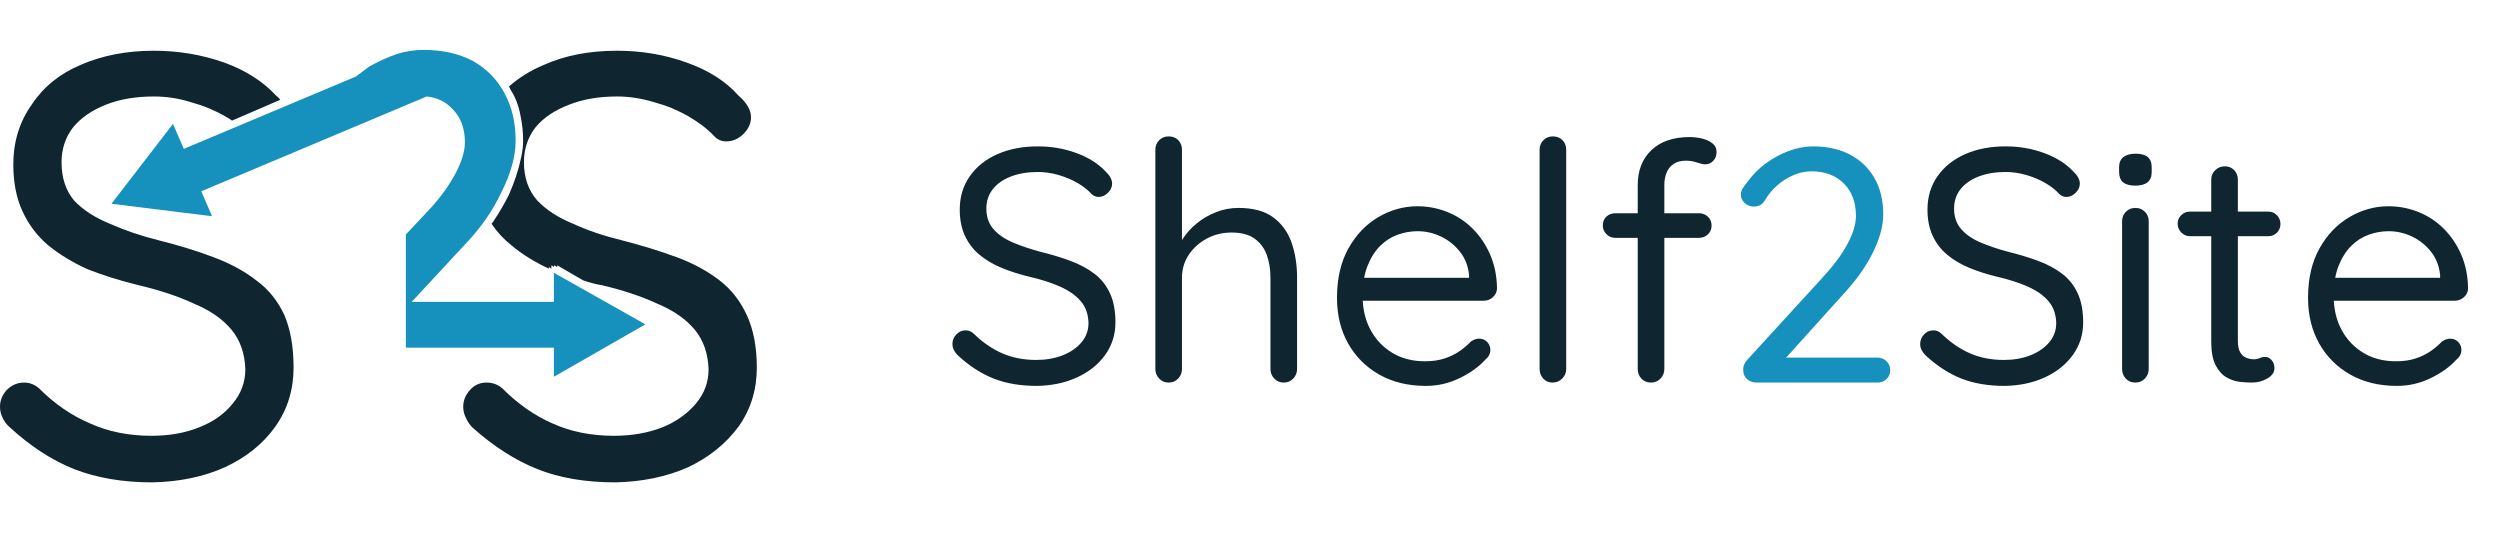
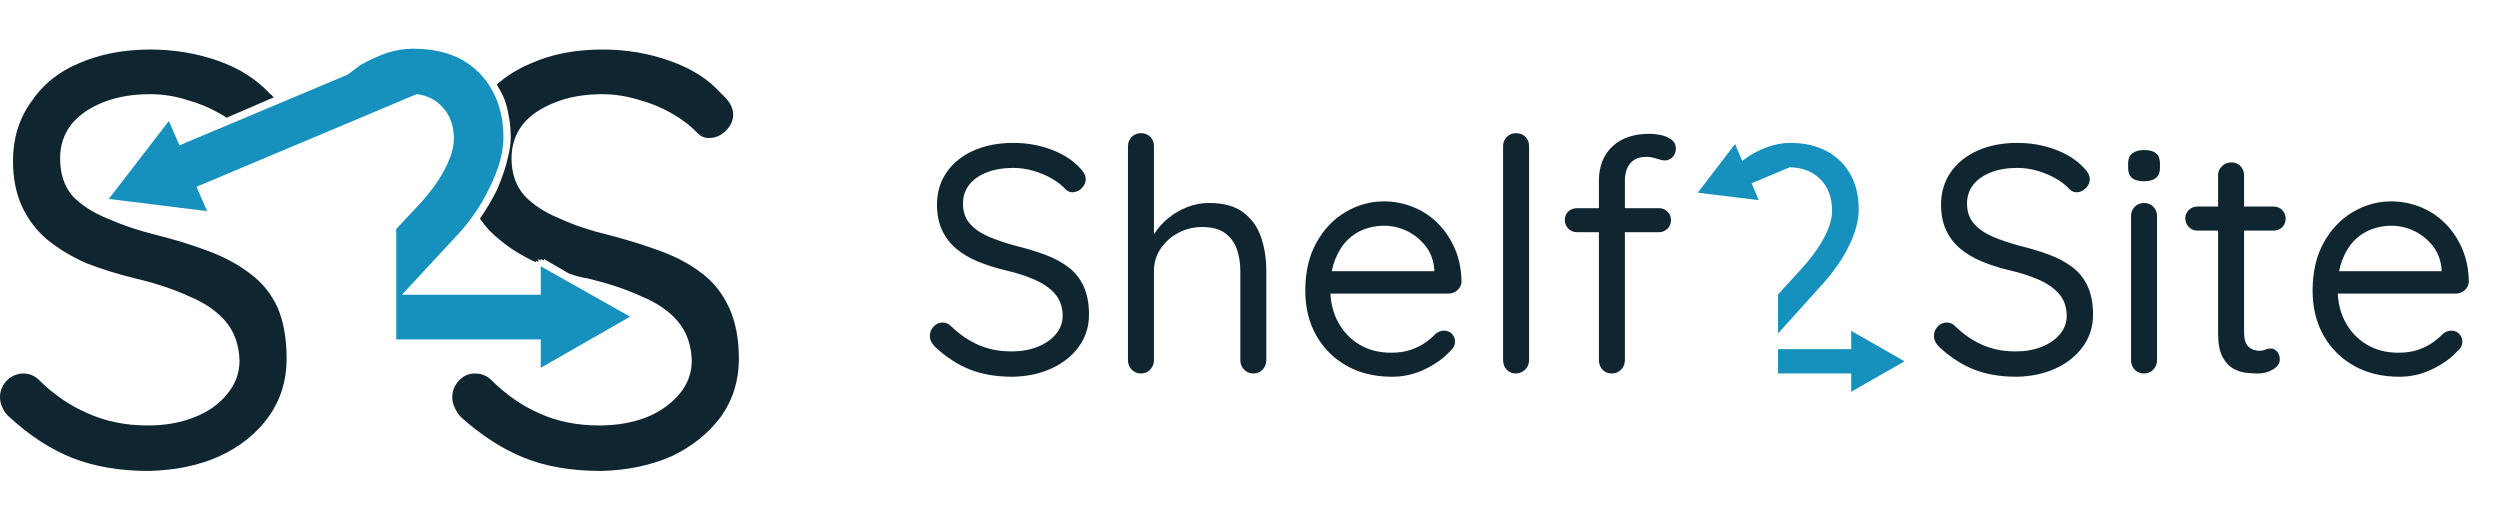
- <svg xmlns="http://www.w3.org/2000/svg" viewBox="0 0 300.6 64" role="img" aria-label="Shelf2Site">
+ <svg xmlns="http://www.w3.org/2000/svg" viewBox="0 0 307.9 64" role="img" aria-label="Shelf2Site">
  <path d="M18.3 58Q23.2 57.9 27 56.2Q30.9 54.4 33.1 51.3Q35.3 48.2 35.3 44.2Q35.3 40.5 34.2 37.9Q33 35.3 30.8 33.7Q28.6 32 25.6 30.9Q22.7 29.8 19.1 28.9Q15.9 28.1 13.2 26.9Q10.5 25.8 8.9 24.1Q7.4 22.3 7.4 19.5Q7.4 17.1 8.8 15.3Q10.2 13.6 12.7 12.6Q15.2 11.6 18.5 11.6Q20.8 11.6 23 12.3Q25.2 12.9 27.1 14Q27.5 14.2 27.9 14.5L33.7 12Q33.5 11.7 33.2 11.5Q30.8 8.9 26.9 7.5Q22.9 6.1 18.5 6.1Q13.6 6.1 9.7 7.8Q5.9 9.4 3.8 12.6Q1.6 15.7 1.6 19.8Q1.6 23 2.7 25.4Q3.8 27.8 5.8 29.5Q7.9 31.2 10.6 32.4Q13.4 33.5 16.7 34.3Q20.5 35.2 23.3 36.5Q26.2 37.7 27.8 39.6Q29.4 41.5 29.5 44.4Q29.5 46.7 28 48.5Q26.5 50.4 23.9 51.4Q21.4 52.4 18.2 52.4Q14.1 52.4 10.8 50.9Q7.5 49.5 4.7 46.7Q3.9 46 2.9 46Q1.7 46 0.8 46.9Q0 47.8 0 48.9Q0 49.6 0.3 50.2Q0.6 50.9 1.2 51.4Q4.9 54.8 8.9 56.4Q13 58 18.3 58ZM74 58Q78.8 57.9 82.7 56.2Q86.5 54.4 88.8 51.3Q91 48.2 91 44.2Q91 40.5 89.8 37.9Q88.6 35.3 86.5 33.7Q84.3 32 81.3 30.9Q78.3 29.8 74.8 28.9Q71.5 28.1 68.9 26.9Q66.2 25.8 64.6 24.1Q63 22.3 63 19.5Q63 17.1 64.4 15.3Q65.8 13.6 68.4 12.6Q70.9 11.6 74.2 11.6Q76.4 11.6 78.7 12.3Q80.9 12.9 82.8 14Q84.7 15.1 85.9 16.4Q86.5 17 87.3 17Q88.5 17 89.4 16.1Q90.3 15.2 90.3 14.1Q90.3 12.8 88.8 11.5Q86.5 8.9 82.5 7.5Q78.6 6.1 74.2 6.1Q69.2 6.1 65.4 7.8Q63 8.8 61.2 10.4Q61.3 10.6 61.4 10.8Q62.3 12.2 62.6 14Q62.9 15.4 62.9 16.9Q62.9 18 62.6 19.2Q62.2 21.1 61.2 23.4Q60.4 25 59.4 26.5Q59.3 26.7 59.1 26.9Q60.1 28.4 61.5 29.5Q63.4 31.1 66 32.3V32.1L66.3 32.3V31.9L66.6 32.1V31.9L67 32.1V31.9L70.1 33.7Q71.2 34.1 72.4 34.3Q76.2 35.2 79 36.5Q81.9 37.7 83.5 39.6Q85.1 41.5 85.2 44.4Q85.2 46.7 83.7 48.5Q82.1 50.4 79.6 51.4Q77 52.4 73.8 52.4Q69.7 52.4 66.4 50.9Q63.2 49.5 60.4 46.7Q59.6 46 58.5 46Q57.3 46 56.5 46.9Q55.7 47.8 55.7 48.9Q55.7 49.6 56 50.2Q56.3 50.9 56.8 51.4Q60.6 54.8 64.6 56.4Q68.6 58 74 58Z" fill="#0F2530" />
  <path d="M77.6 39 66.6 32.8V36.3H49.5L55.9 29.4Q58.7 26.5 60.3 23.1Q62 19.7 62 16.9Q62 13.6 60.6 11.1Q59.3 8.7 56.8 7.3Q54.3 6 50.9 6Q49.3 6 47.7 6.5Q46 7.1 44.4 8Q43.6 8.6 42.8 9.2L22.1 17.9L20.8 14.9L13.4 24.5L25.5 26L24.2 23L51.3 11.6Q53.2 11.8 54.4 13.1Q55.9 14.6 55.9 17.1Q55.9 18.7 54.8 20.8Q53.7 22.9 51.8 25L48.8 28.2V41.8H66.6V45.3Z" fill="#1690BC" />
  <g transform="translate(113 46) scale(0.04)">
-     <path d="M292 10Q218 10 162 -12Q106 -34 54 -82Q47 -89 42.5 -97.5Q38 -106 38 -116Q38 -132 49.5 -144.5Q61 -157 78 -157Q92 -157 103 -146Q142 -108 187.5 -88Q233 -68 290 -68Q334 -68 369.5 -82Q405 -96 426 -121Q447 -146 447 -179Q446 -219 423.5 -245Q401 -271 361.5 -288.5Q322 -306 270 -318Q224 -329 185.5 -345Q147 -361 119 -384.5Q91 -408 75.5 -441.5Q60 -475 60 -520Q60 -577 90 -620Q120 -663 173 -686.5Q226 -710 295 -710Q356 -710 410.5 -690Q465 -670 498 -635Q518 -616 518 -598Q518 -583 505.5 -570.5Q493 -558 477 -558Q466 -558 457 -566Q440 -585 414 -600Q388 -615 357 -624Q326 -633 295 -633Q249 -633 214 -619.5Q179 -606 159.5 -581.5Q140 -557 140 -523Q140 -485 162 -460.5Q184 -436 221 -420.5Q258 -405 303 -393Q352 -381 393.5 -365.5Q435 -350 465 -327Q495 -304 511.5 -268.5Q528 -233 528 -181Q528 -126 497 -83Q466 -40 412.5 -15.5Q359 9 292 10ZM898 -525Q964 -525 1002.5 -496.5Q1041 -468 1057.5 -420.5Q1074 -373 1074 -315V-41Q1074 -24 1062.5 -12Q1051 0 1034 0Q1017 0 1005.5 -12Q994 -24 994 -41V-315Q994 -353 983 -383.5Q972 -414 946.5 -432.5Q921 -451 877 -451Q836 -451 802 -432.5Q768 -414 748 -383.5Q728 -353 728 -315V-41Q728 -24 716.5 -12Q705 0 688 0Q671 0 659.5 -12Q648 -24 648 -41V-700Q648 -717 659.5 -728.5Q671 -740 688 -740Q706 -740 717 -728.5Q728 -717 728 -700V-401L708 -379Q713 -405 730 -431.5Q747 -458 773 -479Q799 -500 831 -512.5Q863 -525 898 -525ZM1461 10Q1381 10 1321 -24Q1261 -58 1227.5 -117.5Q1194 -177 1194 -255Q1194 -342 1228.5 -403.5Q1263 -465 1318.5 -497.5Q1374 -530 1436 -530Q1482 -530 1525 -513Q1568 -496 1601 -463.5Q1634 -431 1654 -385.5Q1674 -340 1675 -284Q1675 -268 1663 -257Q1651 -246 1635 -246H1240L1222 -315H1607L1591 -301V-323Q1587 -364 1563.5 -393.5Q1540 -423 1506.5 -439Q1473 -455 1436 -455Q1406 -455 1376.5 -444.5Q1347 -434 1323.5 -410.5Q1300 -387 1285.5 -350Q1271 -313 1271 -261Q1271 -203 1294.5 -159Q1318 -115 1360 -89.5Q1402 -64 1458 -64Q1493 -64 1519 -73Q1545 -82 1564 -95.5Q1583 -109 1596 -123Q1609 -132 1621 -132Q1636 -132 1645.5 -122Q1655 -112 1655 -98Q1655 -81 1639 -68Q1611 -37 1563 -13.5Q1515 10 1461 10ZM1883 -41Q1883 -24 1871 -12Q1859 0 1842 0Q1825 0 1814 -12Q1803 -24 1803 -41V-700Q1803 -717 1814.5 -728.5Q1826 -740 1843 -740Q1861 -740 1872 -728.5Q1883 -717 1883 -700ZM2254 -738Q2271 -738 2289.5 -734Q2308 -730 2321.5 -720Q2335 -710 2335 -693Q2335 -677 2325 -666.5Q2315 -656 2301 -656Q2292 -656 2276 -661.5Q2260 -667 2243 -667Q2220 -667 2205.5 -657Q2191 -647 2184.5 -630.5Q2178 -614 2178 -594V-41Q2178 -24 2166.5 -12Q2155 0 2138 0Q2120 0 2109 -12Q2098 -24 2098 -41V-593Q2098 -660 2139.5 -699Q2181 -738 2254 -738ZM2282 -509Q2298 -509 2309 -498.5Q2320 -488 2320 -472Q2320 -456 2309 -445.5Q2298 -435 2282 -435H2031Q2015 -435 2004 -446Q1993 -457 1993 -472Q1993 -489 2004 -499Q2015 -509 2031 -509Z" fill="#0F2530" />
-     <path d="M2819 -75Q2835 -75 2846 -64Q2857 -53 2857 -37Q2857 -21 2846 -10.5Q2835 0 2819 0H2456Q2438 0 2426.5 -10.5Q2415 -21 2415 -39Q2415 -55 2427 -68L2653 -315Q2703 -369 2728.5 -416.5Q2754 -464 2754 -501Q2754 -562 2717.5 -598.5Q2681 -635 2620 -635Q2593 -635 2566 -623.5Q2539 -612 2517 -592.5Q2495 -573 2481 -549Q2473 -536 2464.5 -532.5Q2456 -529 2447 -529Q2432 -529 2420 -539.5Q2408 -550 2408 -564Q2408 -575 2414 -584.5Q2420 -594 2430 -606Q2451 -635 2482.5 -658.5Q2514 -682 2551.5 -696Q2589 -710 2625 -710Q2689 -710 2736.5 -685Q2784 -660 2810 -614Q2836 -568 2836 -506Q2836 -453 2804 -389Q2772 -325 2710 -259L2535 -65L2525 -75Z" fill="#1690BC" />
-     <path d="M3201 10Q3127 10 3071 -12Q3015 -34 2963 -82Q2956 -89 2951.5 -97.5Q2947 -106 2947 -116Q2947 -132 2958.5 -144.5Q2970 -157 2987 -157Q3001 -157 3012 -146Q3051 -108 3096.5 -88Q3142 -68 3199 -68Q3243 -68 3278.5 -82Q3314 -96 3335 -121Q3356 -146 3356 -179Q3355 -219 3332.5 -245Q3310 -271 3270.5 -288.5Q3231 -306 3179 -318Q3133 -329 3094.5 -345Q3056 -361 3028 -384.5Q3000 -408 2984.5 -441.5Q2969 -475 2969 -520Q2969 -577 2999 -620Q3029 -663 3082 -686.5Q3135 -710 3204 -710Q3265 -710 3319.5 -690Q3374 -670 3407 -635Q3427 -616 3427 -598Q3427 -583 3414.5 -570.5Q3402 -558 3386 -558Q3375 -558 3366 -566Q3349 -585 3323 -600Q3297 -615 3266 -624Q3235 -633 3204 -633Q3158 -633 3123 -619.5Q3088 -606 3068.5 -581.5Q3049 -557 3049 -523Q3049 -485 3071 -460.5Q3093 -436 3130 -420.5Q3167 -405 3212 -393Q3261 -381 3302.5 -365.5Q3344 -350 3374 -327Q3404 -304 3420.5 -268.5Q3437 -233 3437 -181Q3437 -126 3406 -83Q3375 -40 3321.5 -15.5Q3268 9 3201 10ZM3634 -41Q3634 -24 3622.5 -12Q3611 0 3594 0Q3576 0 3565 -12Q3554 -24 3554 -41V-485Q3554 -502 3565.5 -513.5Q3577 -525 3594 -525Q3611 -525 3622.5 -513.5Q3634 -502 3634 -485ZM3594 -592Q3569 -592 3557 -602Q3545 -612 3545 -633V-647Q3545 -668 3558 -678Q3571 -688 3595 -688Q3619 -688 3631 -678Q3643 -668 3643 -647V-633Q3643 -612 3630.5 -602Q3618 -592 3594 -592ZM3758 -514H3993Q4009 -514 4019.5 -503Q4030 -492 4030 -477Q4030 -461 4019.5 -450.5Q4009 -440 3993 -440H3758Q3743 -440 3732 -451Q3721 -462 3721 -478Q3721 -493 3732 -503.5Q3743 -514 3758 -514ZM3863 -650Q3880 -650 3891 -638.5Q3902 -627 3902 -610V-127Q3902 -103 3909 -91Q3916 -79 3927.5 -74.5Q3939 -70 3950 -70Q3960 -70 3967.5 -73.5Q3975 -77 3985 -77Q3995 -77 4003.5 -67.5Q4012 -58 4012 -43Q4012 -25 3991 -12.5Q3970 0 3944 0Q3930 0 3909.5 -2Q3889 -4 3869 -15Q3849 -26 3835.5 -51.5Q3822 -77 3822 -123V-610Q3822 -627 3834 -638.5Q3846 -650 3863 -650ZM4380 10Q4300 10 4240 -24Q4180 -58 4146.5 -117.5Q4113 -177 4113 -255Q4113 -342 4147.5 -403.5Q4182 -465 4237.5 -497.5Q4293 -530 4355 -530Q4401 -530 4444 -513Q4487 -496 4520 -463.5Q4553 -431 4573 -385.5Q4593 -340 4594 -284Q4594 -268 4582 -257Q4570 -246 4554 -246H4159L4141 -315H4526L4510 -301V-323Q4506 -364 4482.5 -393.5Q4459 -423 4425.5 -439Q4392 -455 4355 -455Q4325 -455 4295.5 -444.5Q4266 -434 4242.5 -410.5Q4219 -387 4204.5 -350Q4190 -313 4190 -261Q4190 -203 4213.5 -159Q4237 -115 4279 -89.5Q4321 -64 4377 -64Q4412 -64 4438 -73Q4464 -82 4483 -95.5Q4502 -109 4515 -123Q4528 -132 4540 -132Q4555 -132 4564.5 -122Q4574 -112 4574 -98Q4574 -81 4558 -68Q4530 -37 4482 -13.5Q4434 10 4380 10Z" fill="#0F2530" />
+     <path d="M1461 10Q1515 10 1563 -13.5Q1611 -37 1639 -68Q1655 -81 1655 -98Q1655 -112 1645.5 -122Q1636 -132 1621 -132Q1609 -132 1596 -123Q1583 -109 1564 -95.5Q1545 -82 1519 -73Q1493 -64 1458 -64Q1402 -64 1360 -89.5Q1318 -115 1294.5 -159Q1274.1 -197.2 1271.4 -246H1635Q1651 -246 1663 -257Q1675 -268 1675 -284Q1674 -340 1654 -385.5Q1634 -431 1601 -463.5Q1568 -496 1525 -513Q1482 -530 1436 -530Q1374 -530 1318.5 -497.5Q1263 -465 1228.5 -403.5Q1194 -342 1194 -255Q1194 -177 1227.5 -117.5Q1261 -58 1321 -24Q1381 10 1461 10ZM292 10Q359 9 412.5 -15.5Q466 -40 497 -83Q528 -126 528 -181Q528 -233 511.5 -268.5Q495 -304 465 -327Q435 -350 393.5 -365.5Q352 -381 303 -393Q258 -405 221 -420.5Q184 -436 162 -460.5Q140 -485 140 -523Q140 -557 159.5 -581.5Q179 -606 214 -619.5Q249 -633 295 -633Q326 -633 357 -624Q388 -615 414 -600Q440 -585 457 -566Q466 -558 477 -558Q493 -558 505.5 -570.5Q518 -583 518 -598Q518 -616 498 -635Q465 -670 410.5 -690Q356 -710 295 -710Q226 -710 173 -686.5Q120 -663 90 -620Q60 -577 60 -520Q60 -475 75.5 -441.5Q91 -408 119 -384.5Q147 -361 185.5 -345Q224 -329 270 -318Q322 -306 361.5 -288.5Q401 -271 423.5 -245Q446 -219 447 -179Q447 -146 426 -121Q405 -96 369.5 -82Q334 -68 290 -68Q233 -68 187.5 -88Q142 -108 103 -146Q92 -157 78 -157Q61 -157 49.5 -144.5Q38 -132 38 -116Q38 -106 42.5 -97.5Q47 -89 54 -82Q106 -34 162 -12Q218 10 292 10ZM898 -525Q863 -525 831 -512.5Q799 -500 773 -479Q747 -458 730 -431.5Q729 -429.9 728 -428.3V-700Q728 -717 717 -728.5Q706 -740 688 -740Q671 -740 659.5 -728.5Q648 -717 648 -700V-41Q648 -24 659.5 -12Q671 0 688 0Q705 0 716.5 -12Q728 -24 728 -41V-315Q728 -353 748 -383.5Q768 -414 802 -432.5Q836 -451 877 -451Q921 -451 946.5 -432.5Q972 -414 983 -383.5Q994 -353 994 -315V-41Q994 -24 1005.5 -12Q1017 0 1034 0Q1051 0 1062.5 -12Q1074 -24 1074 -41V-315Q1074 -373 1057.5 -420.5Q1041 -468 1002.5 -496.5Q964 -525 898 -525ZM2254 -738Q2181 -738 2139.5 -699Q2098 -660 2098 -593V-509H2031Q2015 -509 2004 -499Q1993 -489 1993 -472Q1993 -457 2004 -446Q2015 -435 2031 -435H2098V-41Q2098 -24 2109 -12Q2120 0 2138 0Q2155 0 2166.5 -12Q2178 -24 2178 -41V-435H2282Q2298 -435 2309 -445.5Q2320 -456 2320 -472Q2320 -488 2309 -498.5Q2298 -509 2282 -509H2178V-594Q2178 -614 2184.5 -630.5Q2191 -647 2205.5 -657Q2220 -667 2243 -667Q2260 -667 2276 -661.5Q2292 -656 2301 -656Q2315 -656 2325 -666.5Q2335 -677 2335 -693Q2335 -710 2321.5 -720Q2308 -730 2289.5 -734Q2271 -738 2254 -738ZM1883 -41V-700Q1883 -717 1872 -728.5Q1861 -740 1843 -740Q1826 -740 1814.5 -728.5Q1803 -717 1803 -700V-41Q1803 -24 1814 -12Q1825 0 1842 0Q1859 0 1871 -12Q1883 -24 1883 -41ZM1275.6 -315Q1279.2 -333.9 1285.5 -350Q1300 -387 1323.5 -410.5Q1347 -434 1376.5 -444.5Q1406 -455 1436 -455Q1473 -455 1506.5 -439Q1540 -423 1563.5 -393.5Q1587 -364 1591 -323V-315ZM4562.5 10Q4616.5 10 4664.5 -13.5Q4712.5 -37 4740.5 -68Q4756.5 -81 4756.5 -98Q4756.5 -112 4747 -122Q4737.5 -132 4722.5 -132Q4710.5 -132 4697.5 -123Q4684.5 -109 4665.5 -95.5Q4646.5 -82 4620.5 -73Q4594.5 -64 4559.5 -64Q4503.5 -64 4461.5 -89.5Q4419.5 -115 4396 -159Q4375.6 -197.2 4372.9 -246H4736.5Q4752.5 -246 4764.5 -257Q4776.5 -268 4776.5 -284Q4775.5 -340 4755.5 -385.5Q4735.5 -431 4702.5 -463.5Q4669.5 -496 4626.5 -513Q4583.5 -530 4537.5 -530Q4475.5 -530 4420 -497.5Q4364.5 -465 4330 -403.5Q4295.5 -342 4295.5 -255Q4295.5 -177 4329 -117.5Q4362.5 -58 4422.5 -24Q4482.5 10 4562.5 10ZM3383.5 10Q3450.5 9 3504 -15.5Q3557.5 -40 3588.5 -83Q3619.5 -126 3619.5 -181Q3619.5 -233 3603 -268.5Q3586.5 -304 3556.5 -327Q3526.5 -350 3485 -365.5Q3443.5 -381 3394.5 -393Q3349.5 -405 3312.5 -420.5Q3275.5 -436 3253.5 -460.5Q3231.5 -485 3231.5 -523Q3231.5 -557 3251 -581.5Q3270.5 -606 3305.5 -619.5Q3340.5 -633 3386.5 -633Q3417.5 -633 3448.5 -624Q3479.5 -615 3505.5 -600Q3531.5 -585 3548.5 -566Q3557.5 -558 3568.5 -558Q3584.5 -558 3597 -570.5Q3609.5 -583 3609.5 -598Q3609.5 -616 3589.5 -635Q3556.5 -670 3502 -690Q3447.5 -710 3386.5 -710Q3317.5 -710 3264.5 -686.5Q3211.5 -663 3181.5 -620Q3151.5 -577 3151.5 -520Q3151.5 -475 3167 -441.5Q3182.5 -408 3210.5 -384.5Q3238.5 -361 3277 -345Q3315.5 -329 3361.5 -318Q3413.5 -306 3453 -288.5Q3492.5 -271 3515 -245Q3537.5 -219 3538.5 -179Q3538.5 -146 3517.5 -121Q3496.5 -96 3461 -82Q3425.5 -68 3381.5 -68Q3324.5 -68 3279 -88Q3233.5 -108 3194.5 -146Q3183.5 -157 3169.5 -157Q3152.5 -157 3141 -144.5Q3129.5 -132 3129.5 -116Q3129.5 -106 3134 -97.5Q3138.5 -89 3145.5 -82Q3197.5 -34 3253.5 -12Q3309.5 10 3383.5 10ZM3940.5 -514Q3925.5 -514 3914.5 -503.5Q3903.5 -493 3903.5 -478Q3903.5 -462 3914.5 -451Q3925.5 -440 3940.5 -440H4004.5V-123Q4004.5 -77 4018 -51.5Q4031.5 -26 4051.5 -15Q4071.5 -4 4092 -2Q4112.5 0 4126.5 0Q4152.5 0 4173.5 -12.5Q4194.5 -25 4194.5 -43Q4194.5 -58 4186 -67.5Q4177.5 -77 4167.5 -77Q4157.5 -77 4150 -73.5Q4142.5 -70 4132.5 -70Q4121.5 -70 4110 -74.5Q4098.5 -79 4091.5 -91Q4084.5 -103 4084.5 -127V-440H4175.5Q4191.5 -440 4202 -450.5Q4212.5 -461 4212.5 -477Q4212.5 -492 4202 -503Q4191.5 -514 4175.5 -514H4084.5V-610Q4084.5 -627 4073.5 -638.5Q4062.5 -650 4045.5 -650Q4028.5 -650 4016.5 -638.5Q4004.5 -627 4004.5 -610V-514ZM3816.5 -41V-485Q3816.5 -502 3805 -513.5Q3793.5 -525 3776.5 -525Q3759.5 -525 3748 -513.5Q3736.5 -502 3736.5 -485V-41Q3736.5 -24 3747.5 -12Q3758.5 0 3776.5 0Q3793.5 0 3805 -12Q3816.5 -24 3816.5 -41ZM4377.1 -315Q4380.7 -333.9 4387 -350Q4401.5 -387 4425 -410.5Q4448.5 -434 4478 -444.5Q4507.5 -455 4537.5 -455Q4574.5 -455 4608 -439Q4641.5 -423 4665 -393.5Q4688.5 -364 4692.5 -323V-315H4377.1ZM3776.5 -592Q3800.5 -592 3813 -602Q3825.5 -612 3825.5 -633V-647Q3825.5 -668 3813.5 -678Q3801.5 -688 3777.5 -688Q3753.5 -688 3740.5 -678Q3727.5 -668 3727.5 -647V-633Q3727.5 -612 3739.5 -602Q3751.5 -592 3776.5 -592Z" fill="#0F2530" />
+     <path d="M2402.5 -556.7 2590.1 -533.8 2568.3 -585.7 2685.5 -635Q2744.1 -633.9 2779.5 -598.5Q2816 -562 2816 -501Q2816 -464 2790.5 -416.5Q2765 -369 2715 -315L2649.6 -243.5V-123.3L2772 -259Q2834 -325 2866 -389Q2898 -453 2898 -506Q2898 -568 2872 -614Q2846 -660 2798.5 -685Q2751 -710 2687 -710Q2651 -710 2613.5 -696Q2576 -682 2544.5 -658.5Q2542.3 -656.9 2540.2 -655.2L2539.2 -654.8L2517.4 -706.7ZM2748.4 0 2874.9 -0V56.2L3039 -37.5L2874.9 -131.2V-75H2649.6V0Z" fill="#1690BC" />
  </g>
</svg>
